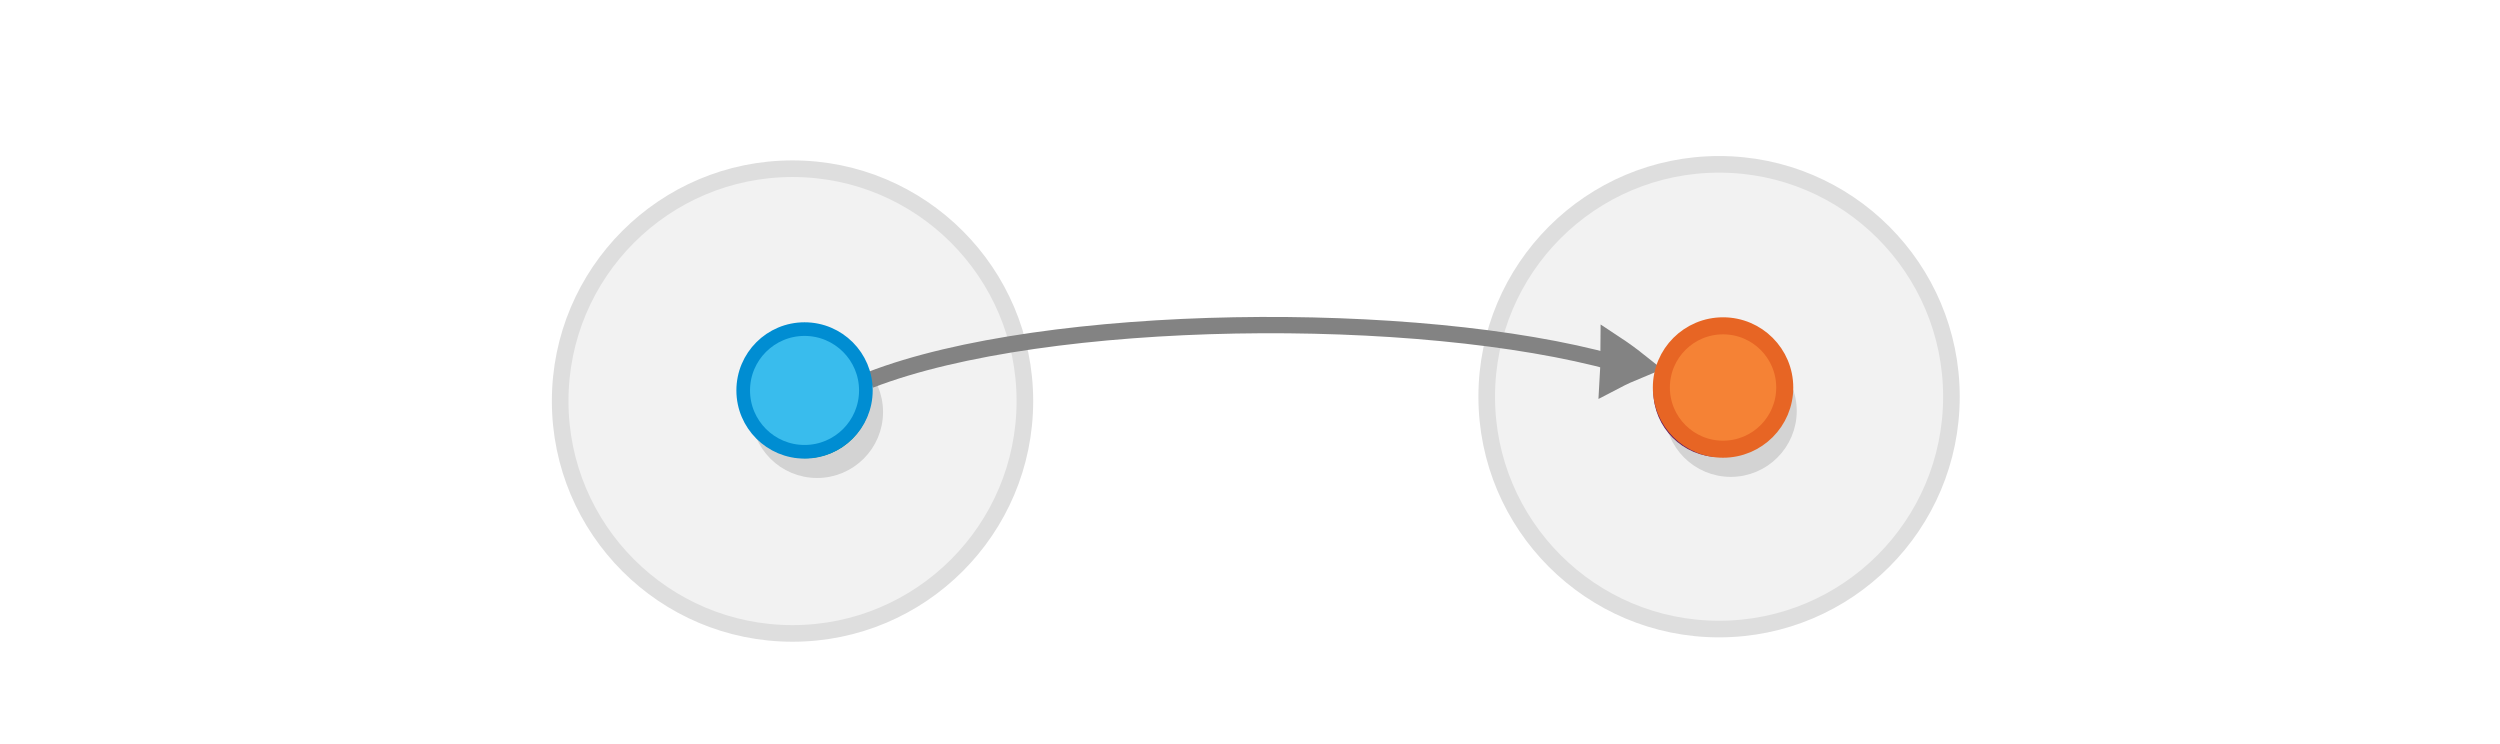
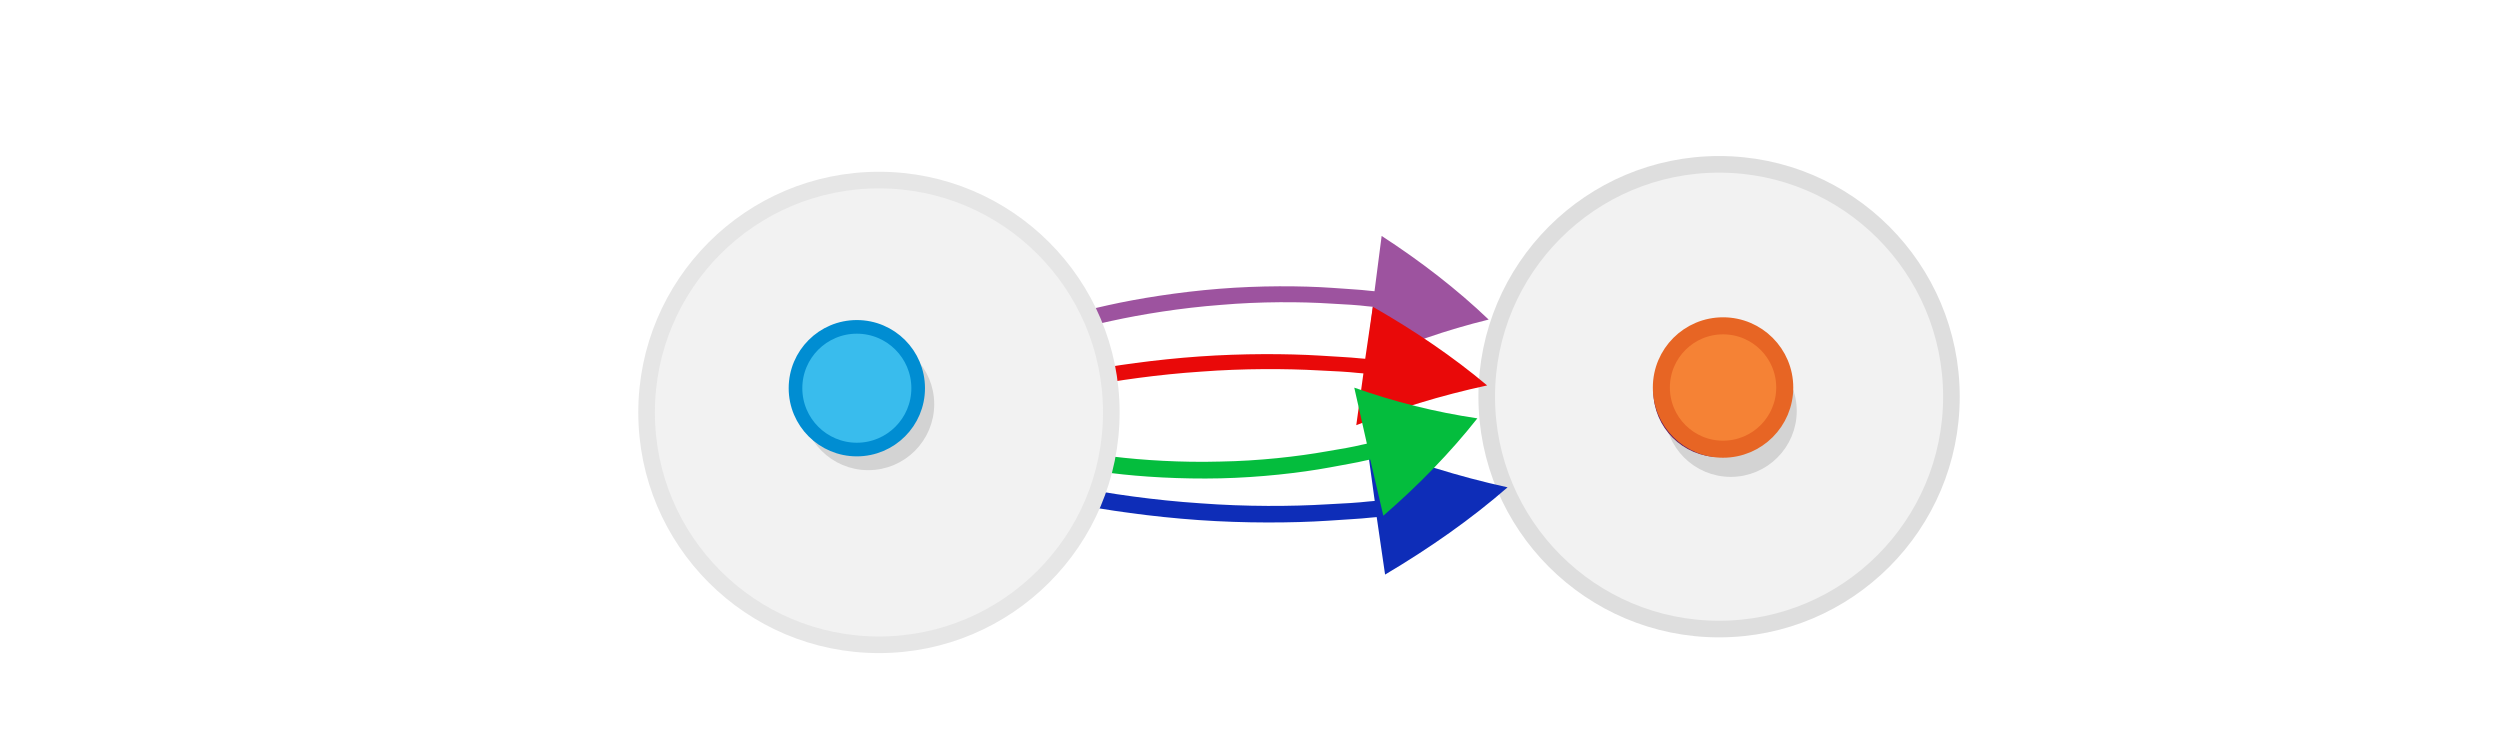
<svg xmlns="http://www.w3.org/2000/svg" viewBox="0 0 595.3 177" version="1.1" id="svg3397">
  <defs id="defs3401" />
-   <g id="g8880-3-88" transform="matrix(0.7502424,0,0,0.7502424,-128.9761,-69.7797)">
-     <circle cx="423.453" cy="220.305" r="73.749" id="circle3373-8-7" style="opacity:0.13;fill:#999999;stroke:#000000;stroke-width:5.272;stroke-miterlimit:10" />
-   </g>
  <g id="g8880-3" transform="matrix(0.7502424,0,0,0.7502424,91.65334,-70.82068)">
    <circle cx="423.453" cy="220.305" r="73.749" id="circle3373-8" style="opacity:0.13;fill:#999999;stroke:#000000;stroke-width:5.272;stroke-miterlimit:10" />
  </g>
  <g id="g9442" transform="matrix(0.7502424,0,0,0.7502424,236.9213,36.26066)" style="paint-order:fill markers stroke">
    <g id="g2445-3-1" transform="matrix(2.445808,0,0,2.248517,-117.5724,88.03923)" style="fill:#000000;fill-opacity:0.113;stroke:none;stroke-width:1.324;stroke-miterlimit:4;stroke-dasharray:none;paint-order:fill markers stroke" />
  </g>
  <text xml:space="preserve" style="font-style:normal;font-weight:normal;font-size:30.01px;line-height:1.25;font-family:sans-serif;fill:#000000;fill-opacity:1;stroke:none;stroke-width:0.75" x="266.822" y="-2.273" id="text9288" />
  <g id="g8880" transform="matrix(0.7502424,0,0,0.7502424,69.21824,-126.2844)">
    <circle cx="457.068" cy="298.74" r="18.664" id="circle3373" style="opacity:0.13;stroke:#000000;stroke-width:4.552;stroke-miterlimit:10" />
    <circle cx="453.426" cy="292.442" r="18.664" id="circle3387" style="fill:#8967ac;stroke:#651c5f;stroke-width:4.552;stroke-miterlimit:10" />
  </g>
-   <g id="g8872" transform="matrix(0.7502424,0,0,0.7502424,-53.92137,-119.0193)">
-     <circle cx="331.2" cy="289.408" r="18.664" id="circle3375-7" style="opacity:0.13;stroke:#000000;stroke-width:4.552;stroke-miterlimit:10" />
-     <circle cx="327.559" cy="283.111" r="18.664" id="circle3389-30" style="fill:#54b948;stroke:#00873a;stroke-width:4.552;stroke-miterlimit:10" />
+   <circle style="fill:#f58235;stroke:#e76524;stroke-width:4.059;stroke-miterlimit:10;stroke-dasharray:none" id="circle15603" r="14.69" cy="92.274" cx="410.293" />
+   <g id="g17955" transform="translate(8.275871,3.009409)">
+     <path style="fill:#9d539f;stroke-width:0.266" id="path1879" d="m 243.71,72.587 c 0,0 1.195,-0.334 3.26,-0.84 1.087,-0.28 2.282,-0.614 3.75,-0.953 1.468,-0.34 3.045,-0.733 4.894,-1.133 7.124,-1.591 16.767,-3.133 26.427,-3.906 9.661,-0.774 19.505,-0.731 26.845,-0.223 3.617,0.281 6.737,0.419 8.821,0.682 l 1.316,0.124 1.699,-13.169 c 9.392,6.106 17.977,12.744 25.482,19.917 a 167.44,167.44 0 0 0 -29.174,10.071 l 1.591,-13.115 -1.316,-0.126 c -2.084,-0.263 -5.097,-0.454 -8.656,-0.633 -7.175,-0.46 -16.746,-0.509 -26.241,0.312 -9.553,0.72 -18.921,2.257 -25.938,3.794 -1.741,0.345 -3.317,0.739 -4.786,1.079 -1.468,0.34 -2.663,0.673 -3.642,0.9 -2.066,0.507 -3.153,0.786 -3.153,0.786 z" />
+     <path style="fill:#e90909;stroke-width:0.266" id="path1881" d="m 236.355,88.297 c 0,0 1.277,-0.314 3.483,-0.79 1.161,-0.264 2.438,-0.577 4.006,-0.896 1.567,-0.319 3.252,-0.689 5.228,-1.064 7.611,-1.496 17.91,-2.946 28.23,-3.673 10.32,-0.727 20.836,-0.686 28.678,-0.209 3.863,0.264 7.196,0.393 9.423,0.64 l 1.405,0.118 1.815,-12.381 c 10.034,5.741 19.204,11.98 27.221,18.725 -11.033,2.38 -21.516,5.619 -31.164,9.469 l 1.699,-12.332 -1.405,-0.118 c -2.227,-0.247 -5.445,-0.427 -9.247,-0.595 -7.665,-0.432 -17.889,-0.478 -28.032,0.293 -10.204,0.677 -20.212,2.122 -27.707,3.567 -1.86,0.325 -3.544,0.694 -5.112,1.014 -1.567,0.319 -2.844,0.632 -3.89,0.846 -2.206,0.476 -3.367,0.739 -3.367,0.739 z" />
+     <path style="fill:#0e2db8;stroke-width:0.266" id="path1883" d="m 233.114,113.826 c 0,0 1.371,0.344 3.743,0.865 1.248,0.288 2.62,0.632 4.306,0.981 1.685,0.349 3.495,0.754 5.619,1.164 8.179,1.635 19.247,3.213 30.334,3.991 11.087,0.778 22.382,0.707 30.802,0.159 4.148,-0.301 7.728,-0.453 10.119,-0.732 l 1.509,-0.133 1.994,13.688 c 10.755,-6.374 20.584,-13.298 29.17,-20.776 -11.859,-2.606 -23.13,-6.161 -33.507,-10.394 l 1.87,13.633 -1.509,0.133 c -2.391,0.28 -5.847,0.487 -9.93,0.682 -8.231,0.499 -19.213,0.576 -30.11,-0.253 -10.963,-0.723 -21.716,-2.295 -29.772,-3.875 -1.999,-0.354 -3.809,-0.759 -5.495,-1.108 -1.685,-0.349 -3.057,-0.693 -4.181,-0.925 -2.372,-0.522 -3.62,-0.809 -3.62,-0.809 z" />
+     <path style="fill:#04bd3d;stroke-width:0.266" id="path1885" d="m 244.545,107.88 c 0,0 1.192,0.218 3.244,0.522 1.081,0.174 2.273,0.393 3.73,0.589 1.456,0.195 3.023,0.435 4.855,0.652 7.061,0.891 16.549,1.467 25.968,1.25 9.42,-0.218 18.927,-1.296 25.962,-2.589 3.463,-0.669 6.461,-1.138 8.446,-1.628 0.838,-0.177 1.258,-0.267 1.258,-0.267 l 3.115,13.386 c 8.391,-7.275 15.942,-15.011 22.39,-23.187 a 156.024,156.024 0 0 1 -29.312,-7.31 l 3.005,13.34 -1.258,0.267 c -1.984,0.49 -4.872,1.002 -8.292,1.561 -6.881,1.227 -16.122,2.282 -25.387,2.433 -9.309,0.261 -18.533,-0.338 -25.483,-1.185 -1.721,-0.173 -3.288,-0.413 -4.744,-0.608 -1.457,-0.195 -2.648,-0.414 -3.619,-0.545 -2.052,-0.305 -3.133,-0.478 -3.133,-0.478 z" />
  </g>
-   <g style="display:inline;fill:#dddddd;stroke:#838383;stroke-width:6.389;stroke-miterlimit:10" id="g1482-7-0-7" transform="matrix(0.3682847,-0.00568743,0.03559165,0.4258914,264.9717,-7.555726)">
-     <path style="stroke-width:35.526" id="path1478-7-9-4" transform="matrix(0.4768,-0.02932,0.03214,0.42867,147.58,197.367)" d="m 315.1,101.79 c 10.682,-4.135 21.77,-7.738 33.127,-11.074 -8.518,-8.139 -17.577,-16.01 -27.178,-23.616 -2.04,12.119 -3.103,21.663 -5.949,34.69 z" />
-     <path style="fill:none;stroke-width:9.112;paint-order:markers fill stroke" id="path1480-1-3-4" d="m -178.847,227.766 c 117.349,-36.548 358.086,-35.196 481.626,-3.096" />
+   <g id="g8880-3-88" transform="matrix(0.7502424,0,0,0.7502424,-108.3966,-67.07409)">
+     <circle cx="423.453" cy="220.305" r="73.749" id="circle3373-8-7" style="opacity:1;fill:#f2f2f2;stroke:#e6e6e6;stroke-width:5.272;stroke-miterlimit:10" />
  </g>
-   <circle style="fill:#f58235;stroke:#e76524;stroke-width:4.059;stroke-miterlimit:10;stroke-dasharray:none" id="circle15603" r="14.69" cy="92.274" cx="410.293" />
-   <circle style="fill:#39bced;stroke:#008dd2;stroke-width:3.247;stroke-miterlimit:10;stroke-dasharray:none" id="circle15605" r="14.605" cy="92.972" cx="191.577" />
+   <circle style="opacity:0.13;stroke:#000000;stroke-width:3.415;stroke-miterlimit:10" id="circle3375-7" r="14.002" cy="96.245" cx="206.745" />
+   <circle style="fill:#39bced;stroke:#008dd2;stroke-width:3.247;stroke-miterlimit:10;stroke-dasharray:none" id="circle15605" r="14.605" cy="92.44" cx="204.029" />
</svg>
